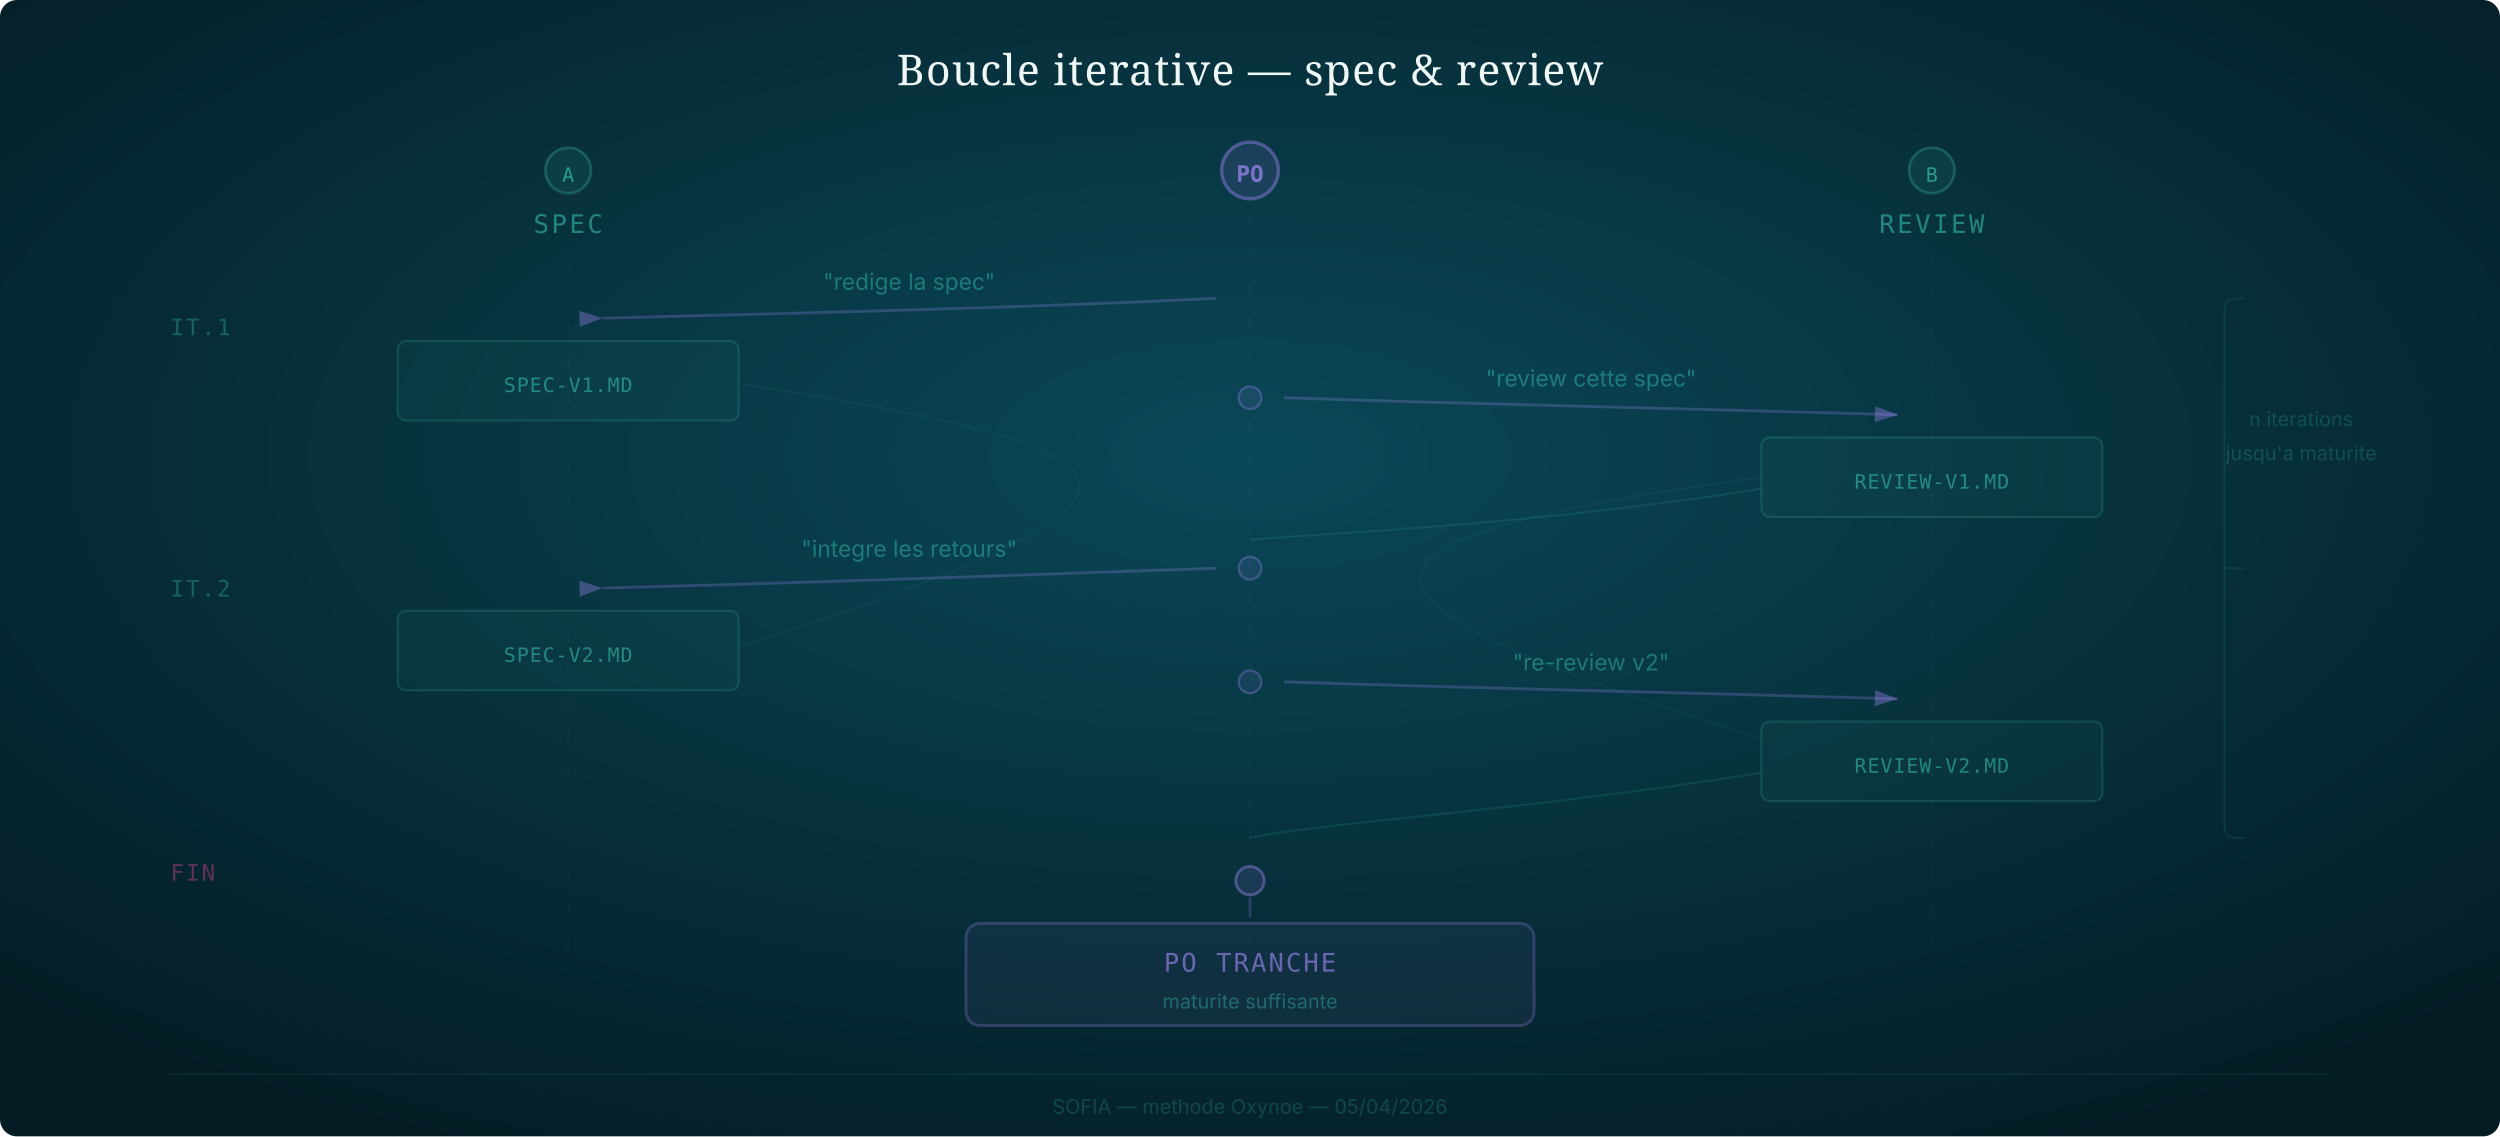
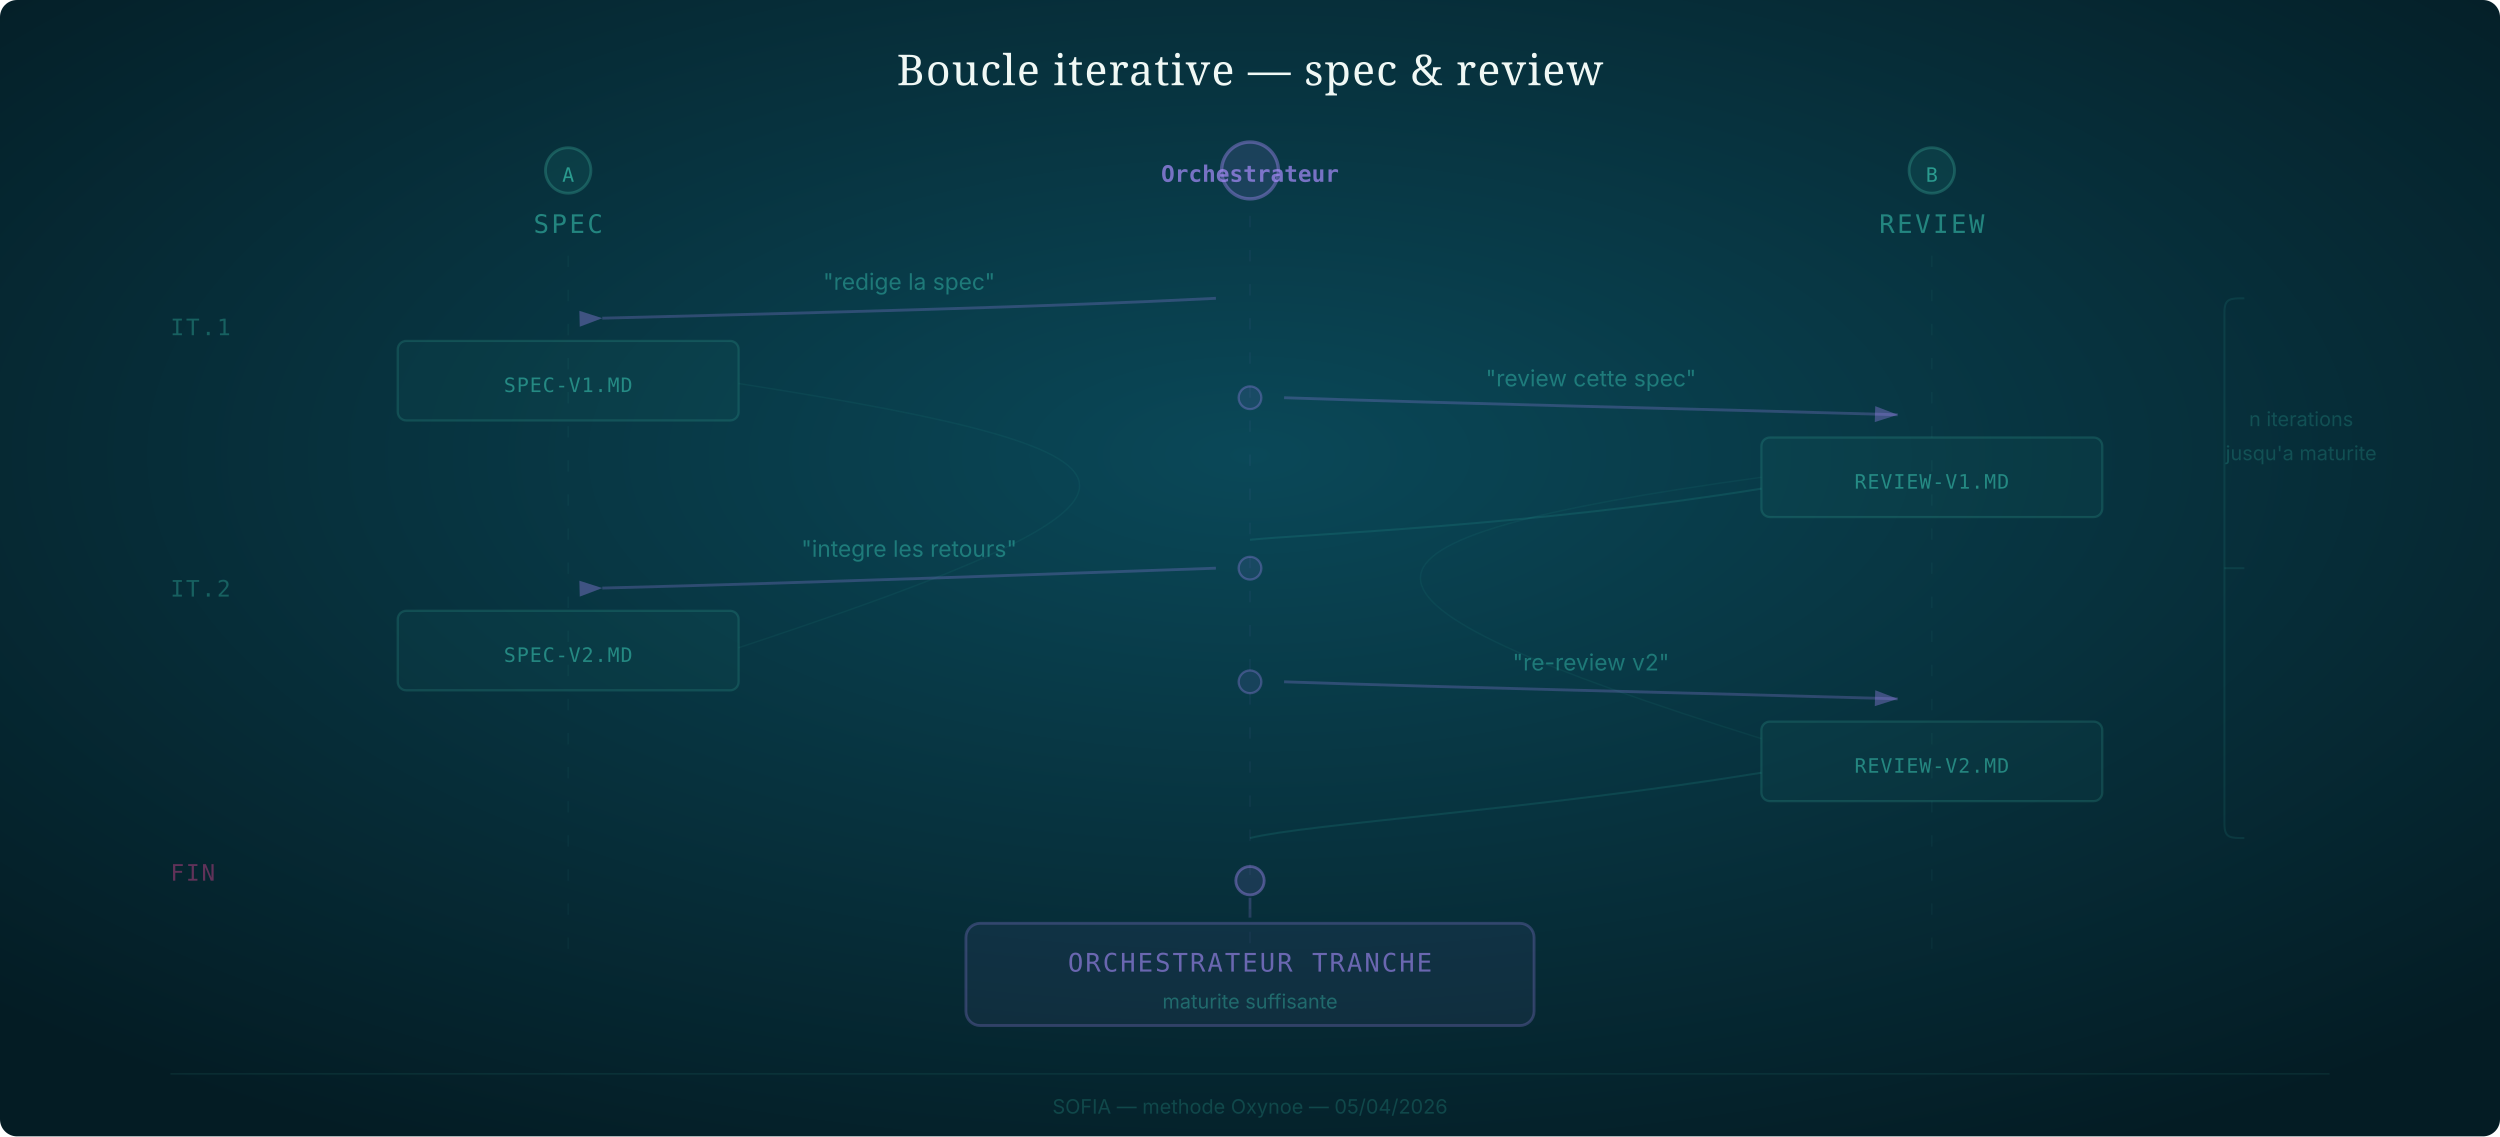
<svg xmlns="http://www.w3.org/2000/svg" viewBox="0 0 880 400">
  <defs>
    <radialGradient id="bg-grad" cx="50%" cy="40%" r="70%">
      <stop offset="0%" stop-color="#0a4858" />
      <stop offset="100%" stop-color="#041c24" />
    </radialGradient>
    <marker id="arrow-r" viewBox="0 0 10 7" refX="10" refY="3.5" markerWidth="8" markerHeight="6" orient="auto">
      <path d="M0,0 L10,3.5 L0,7Z" fill="rgba(167,139,250,0.35)" />
    </marker>
    <marker id="arrow-l" viewBox="0 0 10 7" refX="0" refY="3.5" markerWidth="8" markerHeight="6" orient="auto">
      <path d="M10,0 L0,3.5 L10,7Z" fill="rgba(167,139,250,0.35)" />
    </marker>
  </defs>
  <rect width="880" height="400" fill="url(#bg-grad)" rx="6" />
  <text x="440" y="30" text-anchor="middle" fill="#f0f8f5" font-family="Georgia, serif" font-size="15" font-weight="300" letter-spacing="0.03em">Boucle iterative — spec &amp; review</text>
  <circle cx="200" cy="60" r="8" fill="rgba(64,216,192,0.08)" stroke="rgba(64,180,160,0.3)" stroke-width="1" />
  <text x="200" y="64" text-anchor="middle" fill="rgba(64,216,192,0.6)" font-family="'IBM Plex Mono', monospace" font-size="7">A</text>
  <text x="200" y="82" text-anchor="middle" fill="rgba(64,216,192,0.5)" font-family="'IBM Plex Mono', monospace" font-size="9" letter-spacing="0.1em">SPEC</text>
  <circle cx="440" cy="60" r="10" fill="rgba(167,139,250,0.12)" stroke="rgba(167,139,250,0.4)" stroke-width="1.2" />
-   <text x="440" y="64" text-anchor="middle" fill="rgba(167,139,250,0.7)" font-family="'IBM Plex Mono', monospace" font-size="8" font-weight="600">PO</text>
+   <text x="440" y="64" text-anchor="middle" fill="rgba(167,139,250,0.7)" font-family="'IBM Plex Mono', monospace" font-size="8" font-weight="600">Orchestrateur</text>
  <circle cx="680" cy="60" r="8" fill="rgba(64,216,192,0.08)" stroke="rgba(64,180,160,0.3)" stroke-width="1" />
  <text x="680" y="64" text-anchor="middle" fill="rgba(64,216,192,0.6)" font-family="'IBM Plex Mono', monospace" font-size="7">B</text>
  <text x="680" y="82" text-anchor="middle" fill="rgba(64,216,192,0.5)" font-family="'IBM Plex Mono', monospace" font-size="9" letter-spacing="0.1em">REVIEW</text>
  <line x1="200" y1="90" x2="200" y2="340" stroke="rgba(64,216,192,0.05)" stroke-width="0.5" stroke-dasharray="4,8" />
  <line x1="440" y1="76" x2="440" y2="340" stroke="rgba(167,139,250,0.06)" stroke-width="0.5" stroke-dasharray="4,8" />
  <line x1="680" y1="90" x2="680" y2="340" stroke="rgba(64,216,192,0.05)" stroke-width="0.5" stroke-dasharray="4,8" />
  <text x="60" y="118" fill="rgba(64,216,192,0.3)" font-family="'IBM Plex Mono', monospace" font-size="8" letter-spacing="0.08em">IT.1</text>
  <path d="M 428,105 C 370,108 290,110 212,112" fill="none" stroke="rgba(167,139,250,0.25)" stroke-width="1" marker-end="url(#arrow-l)" />
  <text x="320" y="102" text-anchor="middle" fill="rgba(64,216,192,0.4)" font-family="Inter, system-ui, sans-serif" font-size="8">"redige la spec"</text>
  <rect x="140" y="120" width="120" height="28" rx="3" fill="rgba(64,216,192,0.04)" stroke="rgba(64,180,160,0.2)" stroke-width="0.8" />
  <text x="200" y="138" text-anchor="middle" fill="rgba(64,216,192,0.5)" font-family="'IBM Plex Mono', monospace" font-size="7" letter-spacing="0.05em">SPEC-V1.MD</text>
  <path d="M 452,140 C 510,142 600,144 668,146" fill="none" stroke="rgba(167,139,250,0.25)" stroke-width="1" marker-end="url(#arrow-r)" />
  <text x="560" y="136" text-anchor="middle" fill="rgba(64,216,192,0.4)" font-family="Inter, system-ui, sans-serif" font-size="8">"review cette spec"</text>
  <circle cx="440" cy="140" r="4" fill="rgba(167,139,250,0.1)" stroke="rgba(167,139,250,0.3)" stroke-width="0.8" />
  <rect x="620" y="154" width="120" height="28" rx="3" fill="rgba(64,216,192,0.04)" stroke="rgba(64,180,160,0.2)" stroke-width="0.8" />
  <text x="680" y="172" text-anchor="middle" fill="rgba(64,216,192,0.5)" font-family="'IBM Plex Mono', monospace" font-size="7" letter-spacing="0.05em">REVIEW-V1.MD</text>
  <path d="M 620,172 C 540,185 460,188 440,190" fill="none" stroke="rgba(64,216,192,0.12)" stroke-width="0.7" />
  <text x="60" y="210" fill="rgba(64,216,192,0.3)" font-family="'IBM Plex Mono', monospace" font-size="8" letter-spacing="0.08em">IT.2</text>
  <circle cx="440" cy="200" r="4" fill="rgba(167,139,250,0.1)" stroke="rgba(167,139,250,0.3)" stroke-width="0.8" />
  <path d="M 428,200 C 370,202 290,205 212,207" fill="none" stroke="rgba(167,139,250,0.25)" stroke-width="1" marker-end="url(#arrow-l)" />
  <text x="320" y="196" text-anchor="middle" fill="rgba(64,216,192,0.4)" font-family="Inter, system-ui, sans-serif" font-size="8">"integre les retours"</text>
  <rect x="140" y="215" width="120" height="28" rx="3" fill="rgba(64,216,192,0.04)" stroke="rgba(64,180,160,0.2)" stroke-width="0.8" />
  <text x="200" y="233" text-anchor="middle" fill="rgba(64,216,192,0.5)" font-family="'IBM Plex Mono', monospace" font-size="7" letter-spacing="0.05em">SPEC-V2.MD</text>
  <circle cx="440" cy="240" r="4" fill="rgba(167,139,250,0.1)" stroke="rgba(167,139,250,0.3)" stroke-width="0.8" />
  <path d="M 452,240 C 510,242 600,244 668,246" fill="none" stroke="rgba(167,139,250,0.25)" stroke-width="1" marker-end="url(#arrow-r)" />
  <text x="560" y="236" text-anchor="middle" fill="rgba(64,216,192,0.4)" font-family="Inter, system-ui, sans-serif" font-size="8">"re-review v2"</text>
  <rect x="620" y="254" width="120" height="28" rx="3" fill="rgba(64,216,192,0.04)" stroke="rgba(64,180,160,0.2)" stroke-width="0.8" />
  <text x="680" y="272" text-anchor="middle" fill="rgba(64,216,192,0.5)" font-family="'IBM Plex Mono', monospace" font-size="7" letter-spacing="0.05em">REVIEW-V2.MD</text>
  <path d="M 620,272 C 540,285 460,290 440,295" fill="none" stroke="rgba(64,216,192,0.12)" stroke-width="0.7" />
  <path d="M 260,135 C 420,160 420,175 260,228" fill="none" stroke="rgba(64,216,192,0.06)" stroke-width="0.5" />
  <path d="M 620,168 C 460,190 460,210 620,260" fill="none" stroke="rgba(64,216,192,0.06)" stroke-width="0.5" />
  <text x="60" y="310" fill="rgba(236,72,153,0.4)" font-family="'IBM Plex Mono', monospace" font-size="8" letter-spacing="0.08em">FIN</text>
  <circle cx="440" cy="310" r="5" fill="rgba(167,139,250,0.12)" stroke="rgba(167,139,250,0.4)" stroke-width="1" />
  <rect x="340" y="325" width="200" height="36" rx="5" fill="rgba(167,139,250,0.06)" stroke="rgba(167,139,250,0.25)" stroke-width="1" />
-   <text x="440" y="342" text-anchor="middle" fill="rgba(167,139,250,0.6)" font-family="'IBM Plex Mono', monospace" font-size="9" letter-spacing="0.08em">PO TRANCHE</text>
+   <text x="440" y="342" text-anchor="middle" fill="rgba(167,139,250,0.6)" font-family="'IBM Plex Mono', monospace" font-size="9" letter-spacing="0.08em">ORCHESTRATEUR TRANCHE</text>
  <text x="440" y="355" text-anchor="middle" fill="rgba(64,216,192,0.35)" font-family="Inter, system-ui, sans-serif" font-size="7">maturite suffisante</text>
  <line x1="440" y1="316" x2="440" y2="323" stroke="rgba(167,139,250,0.2)" stroke-width="1" />
  <text x="810" y="150" text-anchor="middle" fill="rgba(64,216,192,0.2)" font-family="Inter, system-ui, sans-serif" font-size="7">n iterations</text>
  <text x="810" y="162" text-anchor="middle" fill="rgba(64,216,192,0.2)" font-family="Inter, system-ui, sans-serif" font-size="7">jusqu'a maturite</text>
  <path d="M 790,105 C 785,105 783,105 783,110 L 783,290 C 783,295 785,295 790,295" fill="none" stroke="rgba(64,216,192,0.1)" stroke-width="0.7" />
  <line x1="783" y1="200" x2="790" y2="200" stroke="rgba(64,216,192,0.1)" stroke-width="0.7" />
  <line x1="60" y1="378" x2="820" y2="378" stroke="rgba(64,180,160,0.12)" stroke-width="0.5" />
  <text x="440" y="392" text-anchor="middle" fill="rgba(64,216,192,0.2)" font-family="Inter, system-ui, sans-serif" font-size="7">SOFIA — methode Oxynoe — 05/04/2026</text>
</svg>
